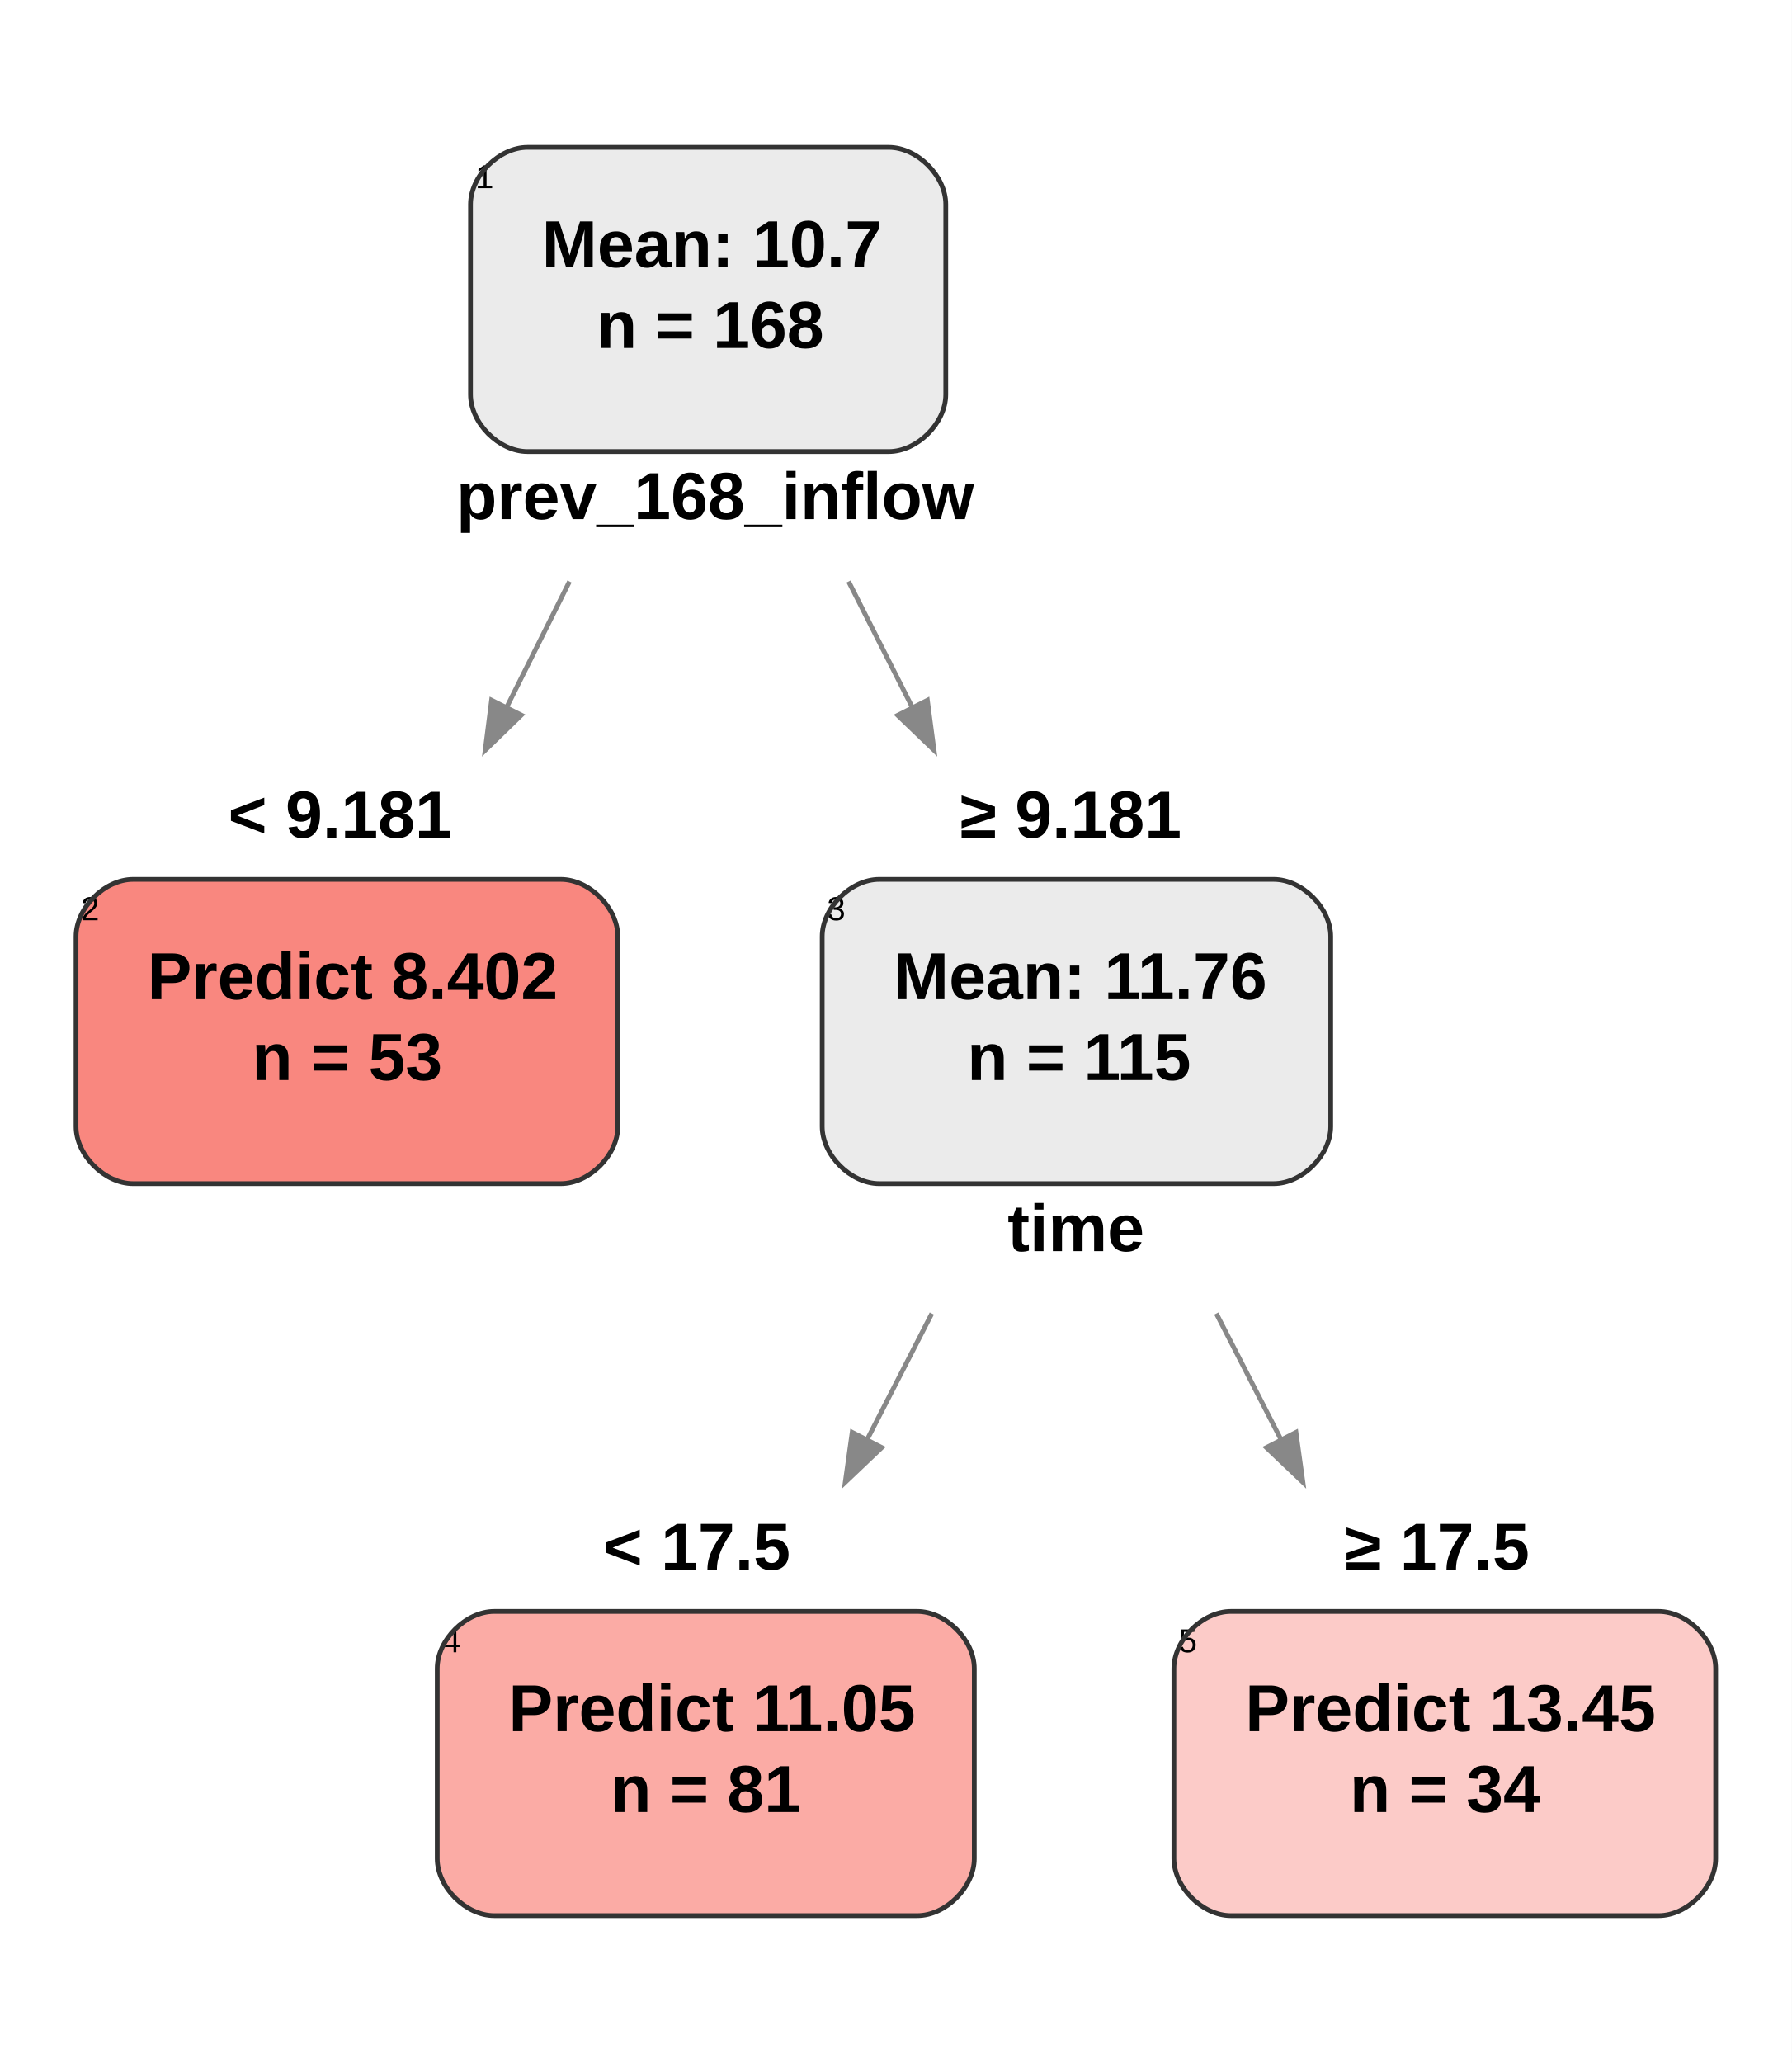
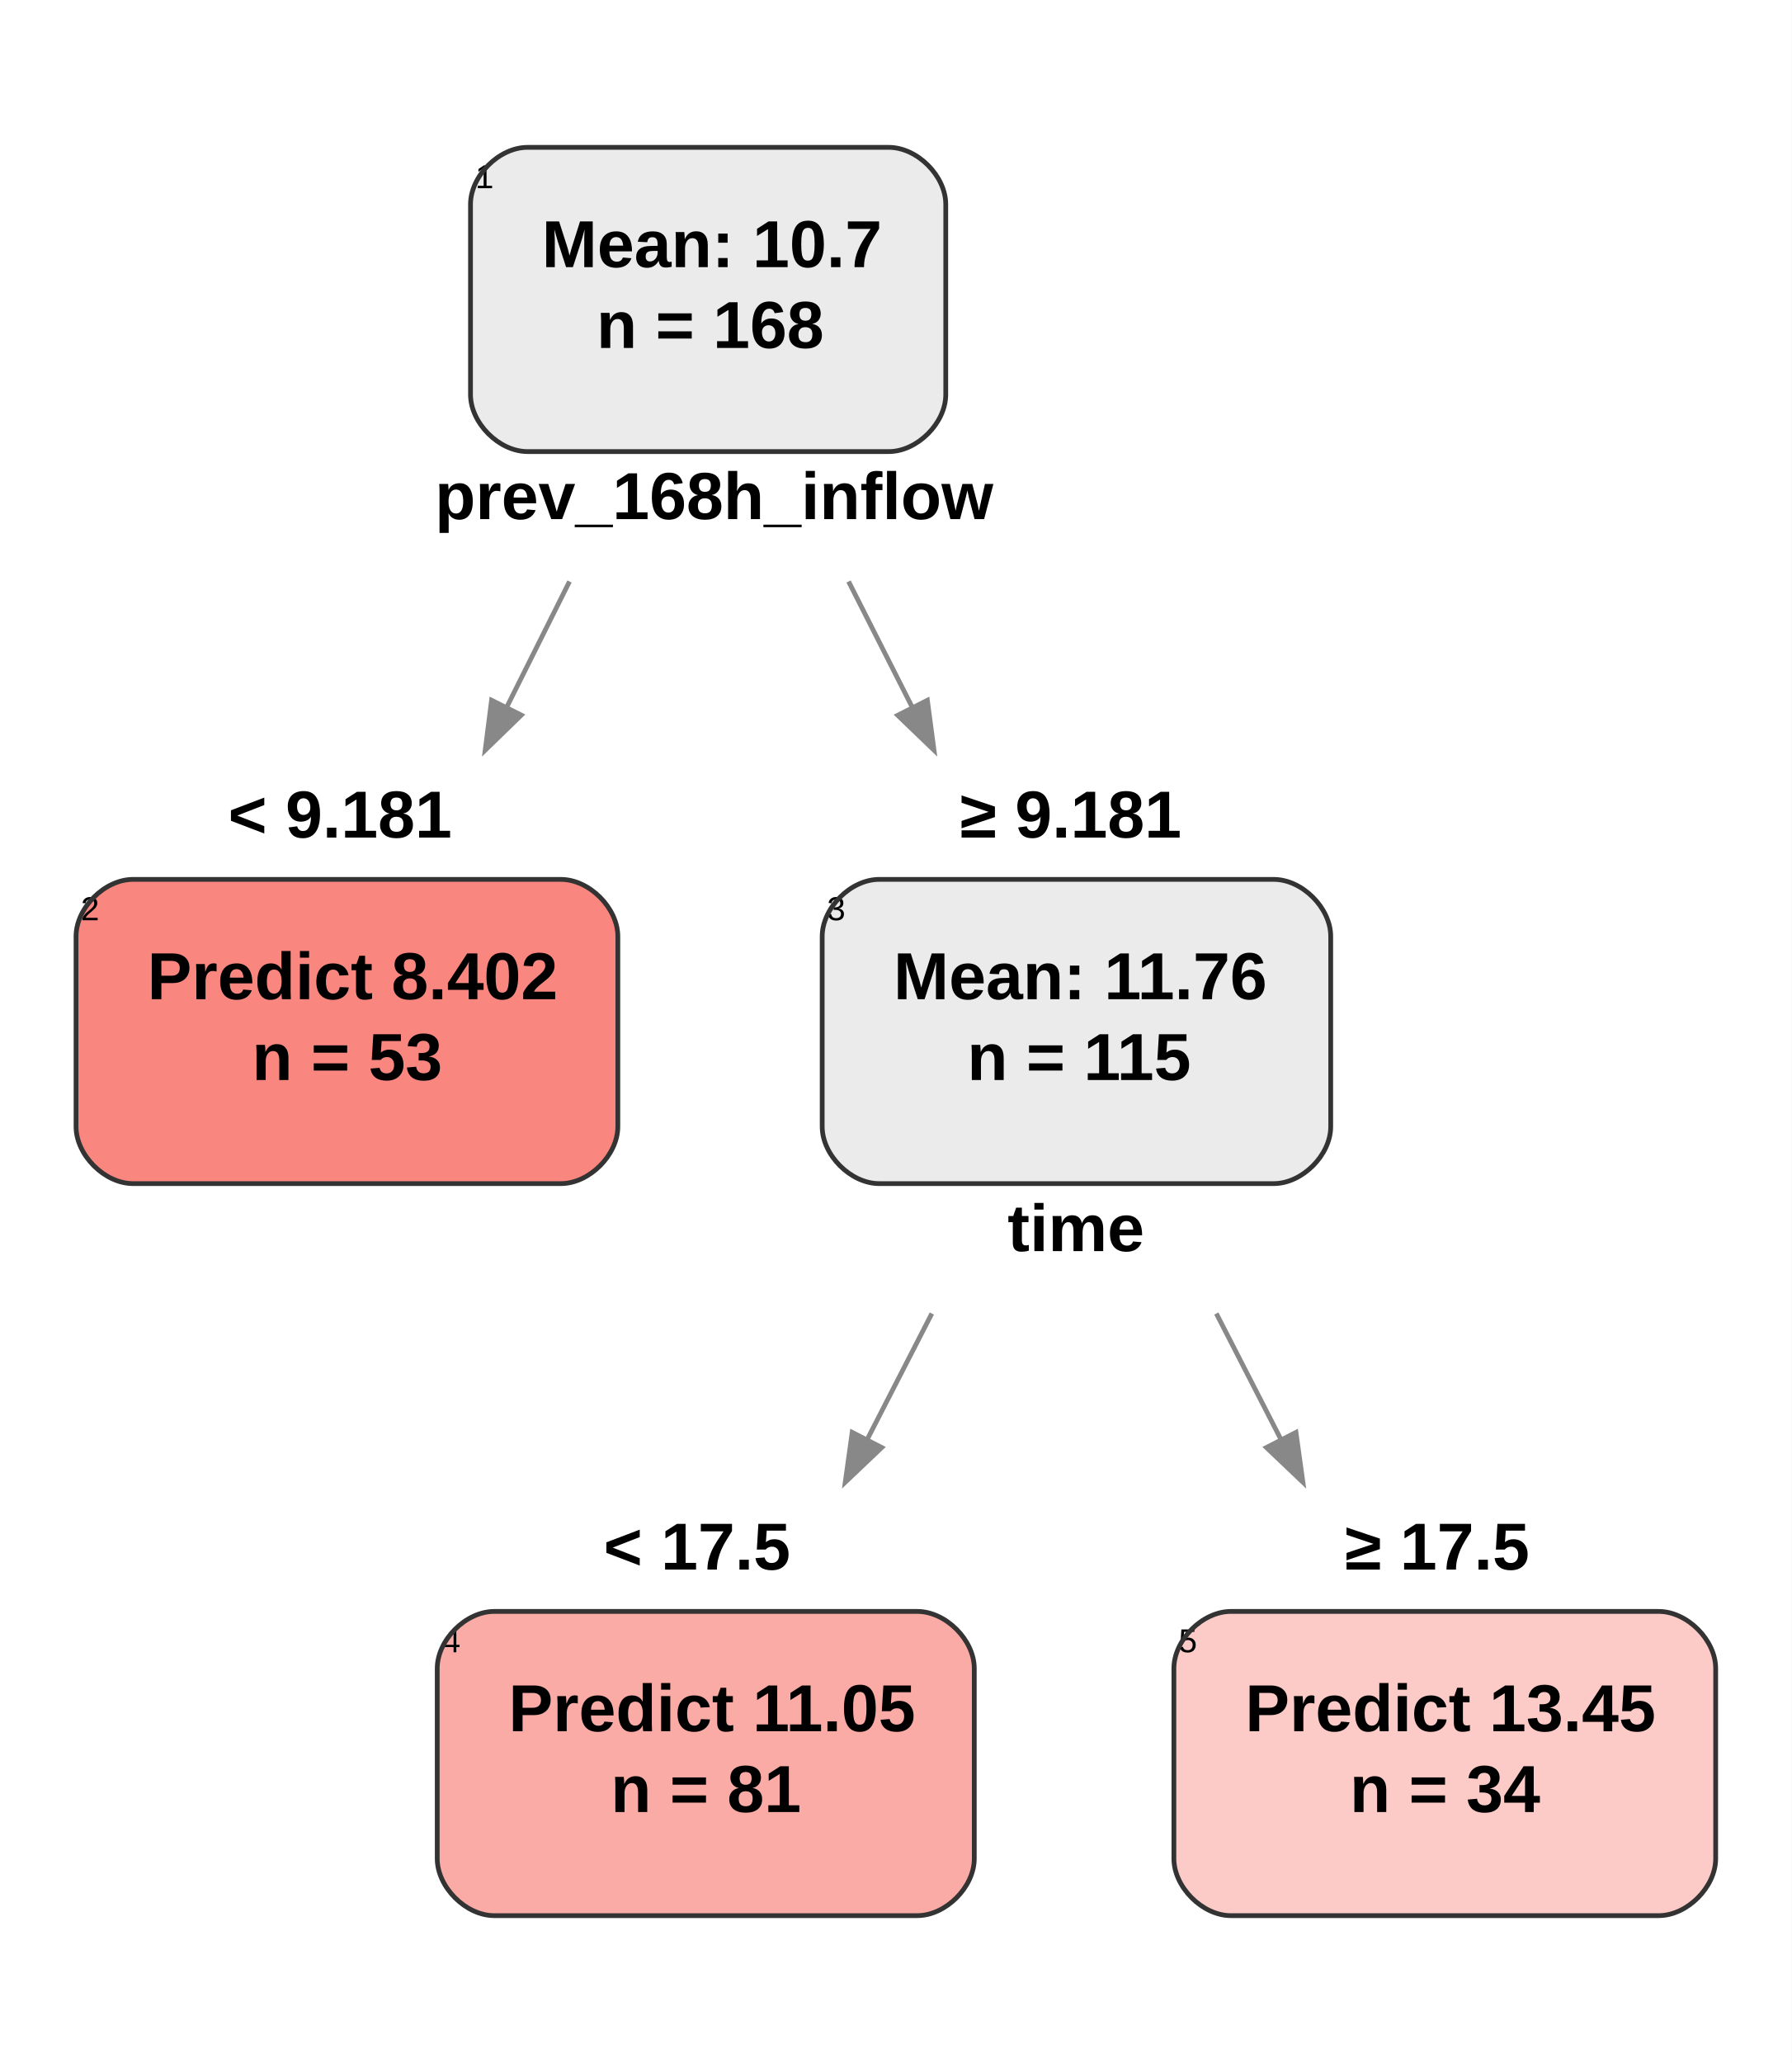
<svg xmlns="http://www.w3.org/2000/svg" width="377pt" height="434pt" viewBox="0.00 0.00 377.00 434.00">
  <g id="graph0" class="graph" transform="scale(1 1) rotate(0) translate(4 430)">
    <polygon fill="white" stroke="transparent" points="-4,4 -4,-430 373,-430 373,4 -4,4" />
    <g id="node1" class="node">
      <text text-anchor="start" x="143" y="-407.8" font-family="Arial" font-weight="bold" font-size="14.00"> </text>
      <text text-anchor="start" x="77" y="-363.3" font-family="Arial" font-size="14.00">    </text>
      <path fill="#ebebeb" stroke="transparent" d="M107,-335C107,-335 183,-335 183,-335 189,-335 195,-341 195,-347 195,-347 195,-387 195,-387 195,-393 189,-399 183,-399 183,-399 107,-399 107,-399 101,-399 95,-393 95,-387 95,-387 95,-347 95,-347 95,-341 101,-335 107,-335" />
      <text text-anchor="start" x="96" y="-396.4" font-family="Arial" font-size="2.00"> </text>
      <text text-anchor="start" x="96" y="-390.4" font-family="Arial" font-size="7.00">  1</text>
      <text text-anchor="start" x="110" y="-373.8" font-family="Arial" font-weight="bold" font-size="14.00">Mean: 10.7</text>
      <text text-anchor="start" x="121.5" y="-356.8" font-family="Arial" font-weight="bold" font-size="14.00">n = 168</text>
      <text text-anchor="start" x="143.5" y="-338.8" font-family="Arial" font-size="9.00"> </text>
      <path fill="none" stroke="#333333" d="M107,-335C107,-335 183,-335 183,-335 189,-335 195,-341 195,-347 195,-347 195,-387 195,-387 195,-393 189,-399 183,-399 183,-399 107,-399 107,-399 101,-399 95,-393 95,-387 95,-387 95,-347 95,-347 95,-341 101,-335 107,-335" />
      <text text-anchor="start" x="197" y="-363.3" font-family="Arial" font-size="14.00">    </text>
-       <text text-anchor="start" x="92" y="-320.8" font-family="Arial" font-weight="bold" font-size="14.00">prev_168_inflow</text>
+       <text text-anchor="start" x="87.5" y="-320.8" font-family="Arial" font-weight="bold" font-size="14.00">prev_168h_inflow</text>
    </g>
    <g id="node2" class="node">
      <text text-anchor="start" x="44" y="-253.8" font-family="Arial" font-weight="bold" font-size="14.00"> &lt; 9.181</text>
      <path fill="#f8766d" fill-opacity="0.875" stroke="transparent" d="M24,-181C24,-181 114,-181 114,-181 120,-181 126,-187 126,-193 126,-193 126,-233 126,-233 126,-239 120,-245 114,-245 114,-245 24,-245 24,-245 18,-245 12,-239 12,-233 12,-233 12,-193 12,-193 12,-187 18,-181 24,-181" />
      <text text-anchor="start" x="13" y="-242.4" font-family="Arial" font-size="2.00"> </text>
      <text text-anchor="start" x="13" y="-236.4" font-family="Arial" font-size="7.00">  2</text>
      <text text-anchor="start" x="27" y="-219.8" font-family="Arial" font-weight="bold" font-size="14.00">Predict 8.402</text>
      <text text-anchor="start" x="49" y="-202.8" font-family="Arial" font-weight="bold" font-size="14.00">n = 53</text>
      <text text-anchor="start" x="67.5" y="-184.8" font-family="Arial" font-size="9.00"> </text>
      <path fill="none" stroke="#333333" d="M24,-181C24,-181 114,-181 114,-181 120,-181 126,-187 126,-193 126,-193 126,-233 126,-233 126,-239 120,-245 114,-245 114,-245 24,-245 24,-245 18,-245 12,-239 12,-233 12,-233 12,-193 12,-193 12,-187 18,-181 24,-181" />
      <text text-anchor="start" x="67" y="-166.8" font-family="Arial" font-weight="bold" font-size="14.00"> </text>
    </g>
    <g id="edge1" class="edge">
      <path fill="none" stroke="#888888" d="M115.83,-307.67C111.52,-299.03 107.04,-290.07 102.64,-281.27" />
      <polygon fill="#888888" stroke="#888888" points="105.69,-279.56 98.09,-272.18 99.43,-282.69 105.69,-279.56" />
    </g>
    <g id="node3" class="node">
      <text text-anchor="start" x="198" y="-253.8" font-family="Arial" font-weight="bold" font-size="14.00"> ≥ 9.181</text>
      <path fill="#ebebeb" stroke="transparent" d="M181,-181C181,-181 264,-181 264,-181 270,-181 276,-187 276,-193 276,-193 276,-233 276,-233 276,-239 270,-245 264,-245 264,-245 181,-245 181,-245 175,-245 169,-239 169,-233 169,-233 169,-193 169,-193 169,-187 175,-181 181,-181" />
      <text text-anchor="start" x="170" y="-242.4" font-family="Arial" font-size="2.00"> </text>
      <text text-anchor="start" x="170" y="-236.4" font-family="Arial" font-size="7.00">  3</text>
      <text text-anchor="start" x="184" y="-219.8" font-family="Arial" font-weight="bold" font-size="14.00">Mean: 11.76</text>
      <text text-anchor="start" x="199.5" y="-202.8" font-family="Arial" font-weight="bold" font-size="14.00">n = 115</text>
      <text text-anchor="start" x="221" y="-184.8" font-family="Arial" font-size="9.00"> </text>
      <path fill="none" stroke="#333333" d="M181,-181C181,-181 264,-181 264,-181 270,-181 276,-187 276,-193 276,-193 276,-233 276,-233 276,-239 270,-245 264,-245 264,-245 181,-245 181,-245 175,-245 169,-239 169,-233 169,-233 169,-193 169,-193 169,-187 175,-181 181,-181" />
      <text text-anchor="start" x="208" y="-166.8" font-family="Arial" font-weight="bold" font-size="14.00">time</text>
    </g>
    <g id="edge2" class="edge">
      <path fill="none" stroke="#888888" d="M174.55,-307.67C178.93,-299.03 183.46,-290.07 187.92,-281.27" />
      <polygon fill="#888888" stroke="#888888" points="191.13,-282.68 192.53,-272.18 184.89,-279.52 191.13,-282.68" />
    </g>
    <g id="node4" class="node">
      <text text-anchor="start" x="123" y="-99.8" font-family="Arial" font-weight="bold" font-size="14.00"> &lt; 17.5</text>
      <path fill="#f8766d" fill-opacity="0.612" stroke="transparent" d="M100,-27C100,-27 189,-27 189,-27 195,-27 201,-33 201,-39 201,-39 201,-79 201,-79 201,-85 195,-91 189,-91 189,-91 100,-91 100,-91 94,-91 88,-85 88,-79 88,-79 88,-39 88,-39 88,-33 94,-27 100,-27" />
      <text text-anchor="start" x="89" y="-88.4" font-family="Arial" font-size="2.00"> </text>
      <text text-anchor="start" x="89" y="-82.4" font-family="Arial" font-size="7.00">  4</text>
      <text text-anchor="start" x="103" y="-65.8" font-family="Arial" font-weight="bold" font-size="14.00">Predict 11.05</text>
      <text text-anchor="start" x="124.5" y="-48.8" font-family="Arial" font-weight="bold" font-size="14.00">n = 81</text>
      <text text-anchor="start" x="143" y="-30.8" font-family="Arial" font-size="9.00"> </text>
      <path fill="none" stroke="#333333" d="M100,-27C100,-27 189,-27 189,-27 195,-27 201,-33 201,-39 201,-39 201,-79 201,-79 201,-85 195,-91 189,-91 189,-91 100,-91 100,-91 94,-91 88,-85 88,-79 88,-79 88,-39 88,-39 88,-33 94,-27 100,-27" />
      <text text-anchor="start" x="142.5" y="-12.8" font-family="Arial" font-weight="bold" font-size="14.00"> </text>
    </g>
    <g id="edge3" class="edge">
      <path fill="none" stroke="#888888" d="M192.07,-153.67C187.63,-145.03 183.04,-136.07 178.52,-127.27" />
      <polygon fill="#888888" stroke="#888888" points="181.53,-125.48 173.85,-118.18 175.31,-128.67 181.53,-125.48" />
    </g>
    <g id="node5" class="node">
      <text text-anchor="start" x="279" y="-99.8" font-family="Arial" font-weight="bold" font-size="14.00"> ≥ 17.5</text>
      <path fill="#f8766d" fill-opacity="0.376" stroke="transparent" d="M255,-27C255,-27 345,-27 345,-27 351,-27 357,-33 357,-39 357,-39 357,-79 357,-79 357,-85 351,-91 345,-91 345,-91 255,-91 255,-91 249,-91 243,-85 243,-79 243,-79 243,-39 243,-39 243,-33 249,-27 255,-27" />
      <text text-anchor="start" x="244" y="-88.4" font-family="Arial" font-size="2.00"> </text>
      <text text-anchor="start" x="244" y="-82.4" font-family="Arial" font-size="7.00">  5</text>
      <text text-anchor="start" x="258" y="-65.8" font-family="Arial" font-weight="bold" font-size="14.00">Predict 13.45</text>
      <text text-anchor="start" x="280" y="-48.8" font-family="Arial" font-weight="bold" font-size="14.00">n = 34</text>
      <text text-anchor="start" x="298.5" y="-30.8" font-family="Arial" font-size="9.00"> </text>
      <path fill="none" stroke="#333333" d="M255,-27C255,-27 345,-27 345,-27 351,-27 357,-33 357,-39 357,-39 357,-79 357,-79 357,-85 351,-91 345,-91 345,-91 255,-91 255,-91 249,-91 243,-85 243,-79 243,-79 243,-39 243,-39 243,-33 249,-27 255,-27" />
      <text text-anchor="start" x="298" y="-12.8" font-family="Arial" font-weight="bold" font-size="14.00"> </text>
    </g>
    <g id="edge4" class="edge">
      <path fill="none" stroke="#888888" d="M251.93,-153.67C256.37,-145.03 260.96,-136.07 265.48,-127.27" />
      <polygon fill="#888888" stroke="#888888" points="268.69,-128.67 270.15,-118.18 262.47,-125.48 268.69,-128.67" />
    </g>
  </g>
</svg>
